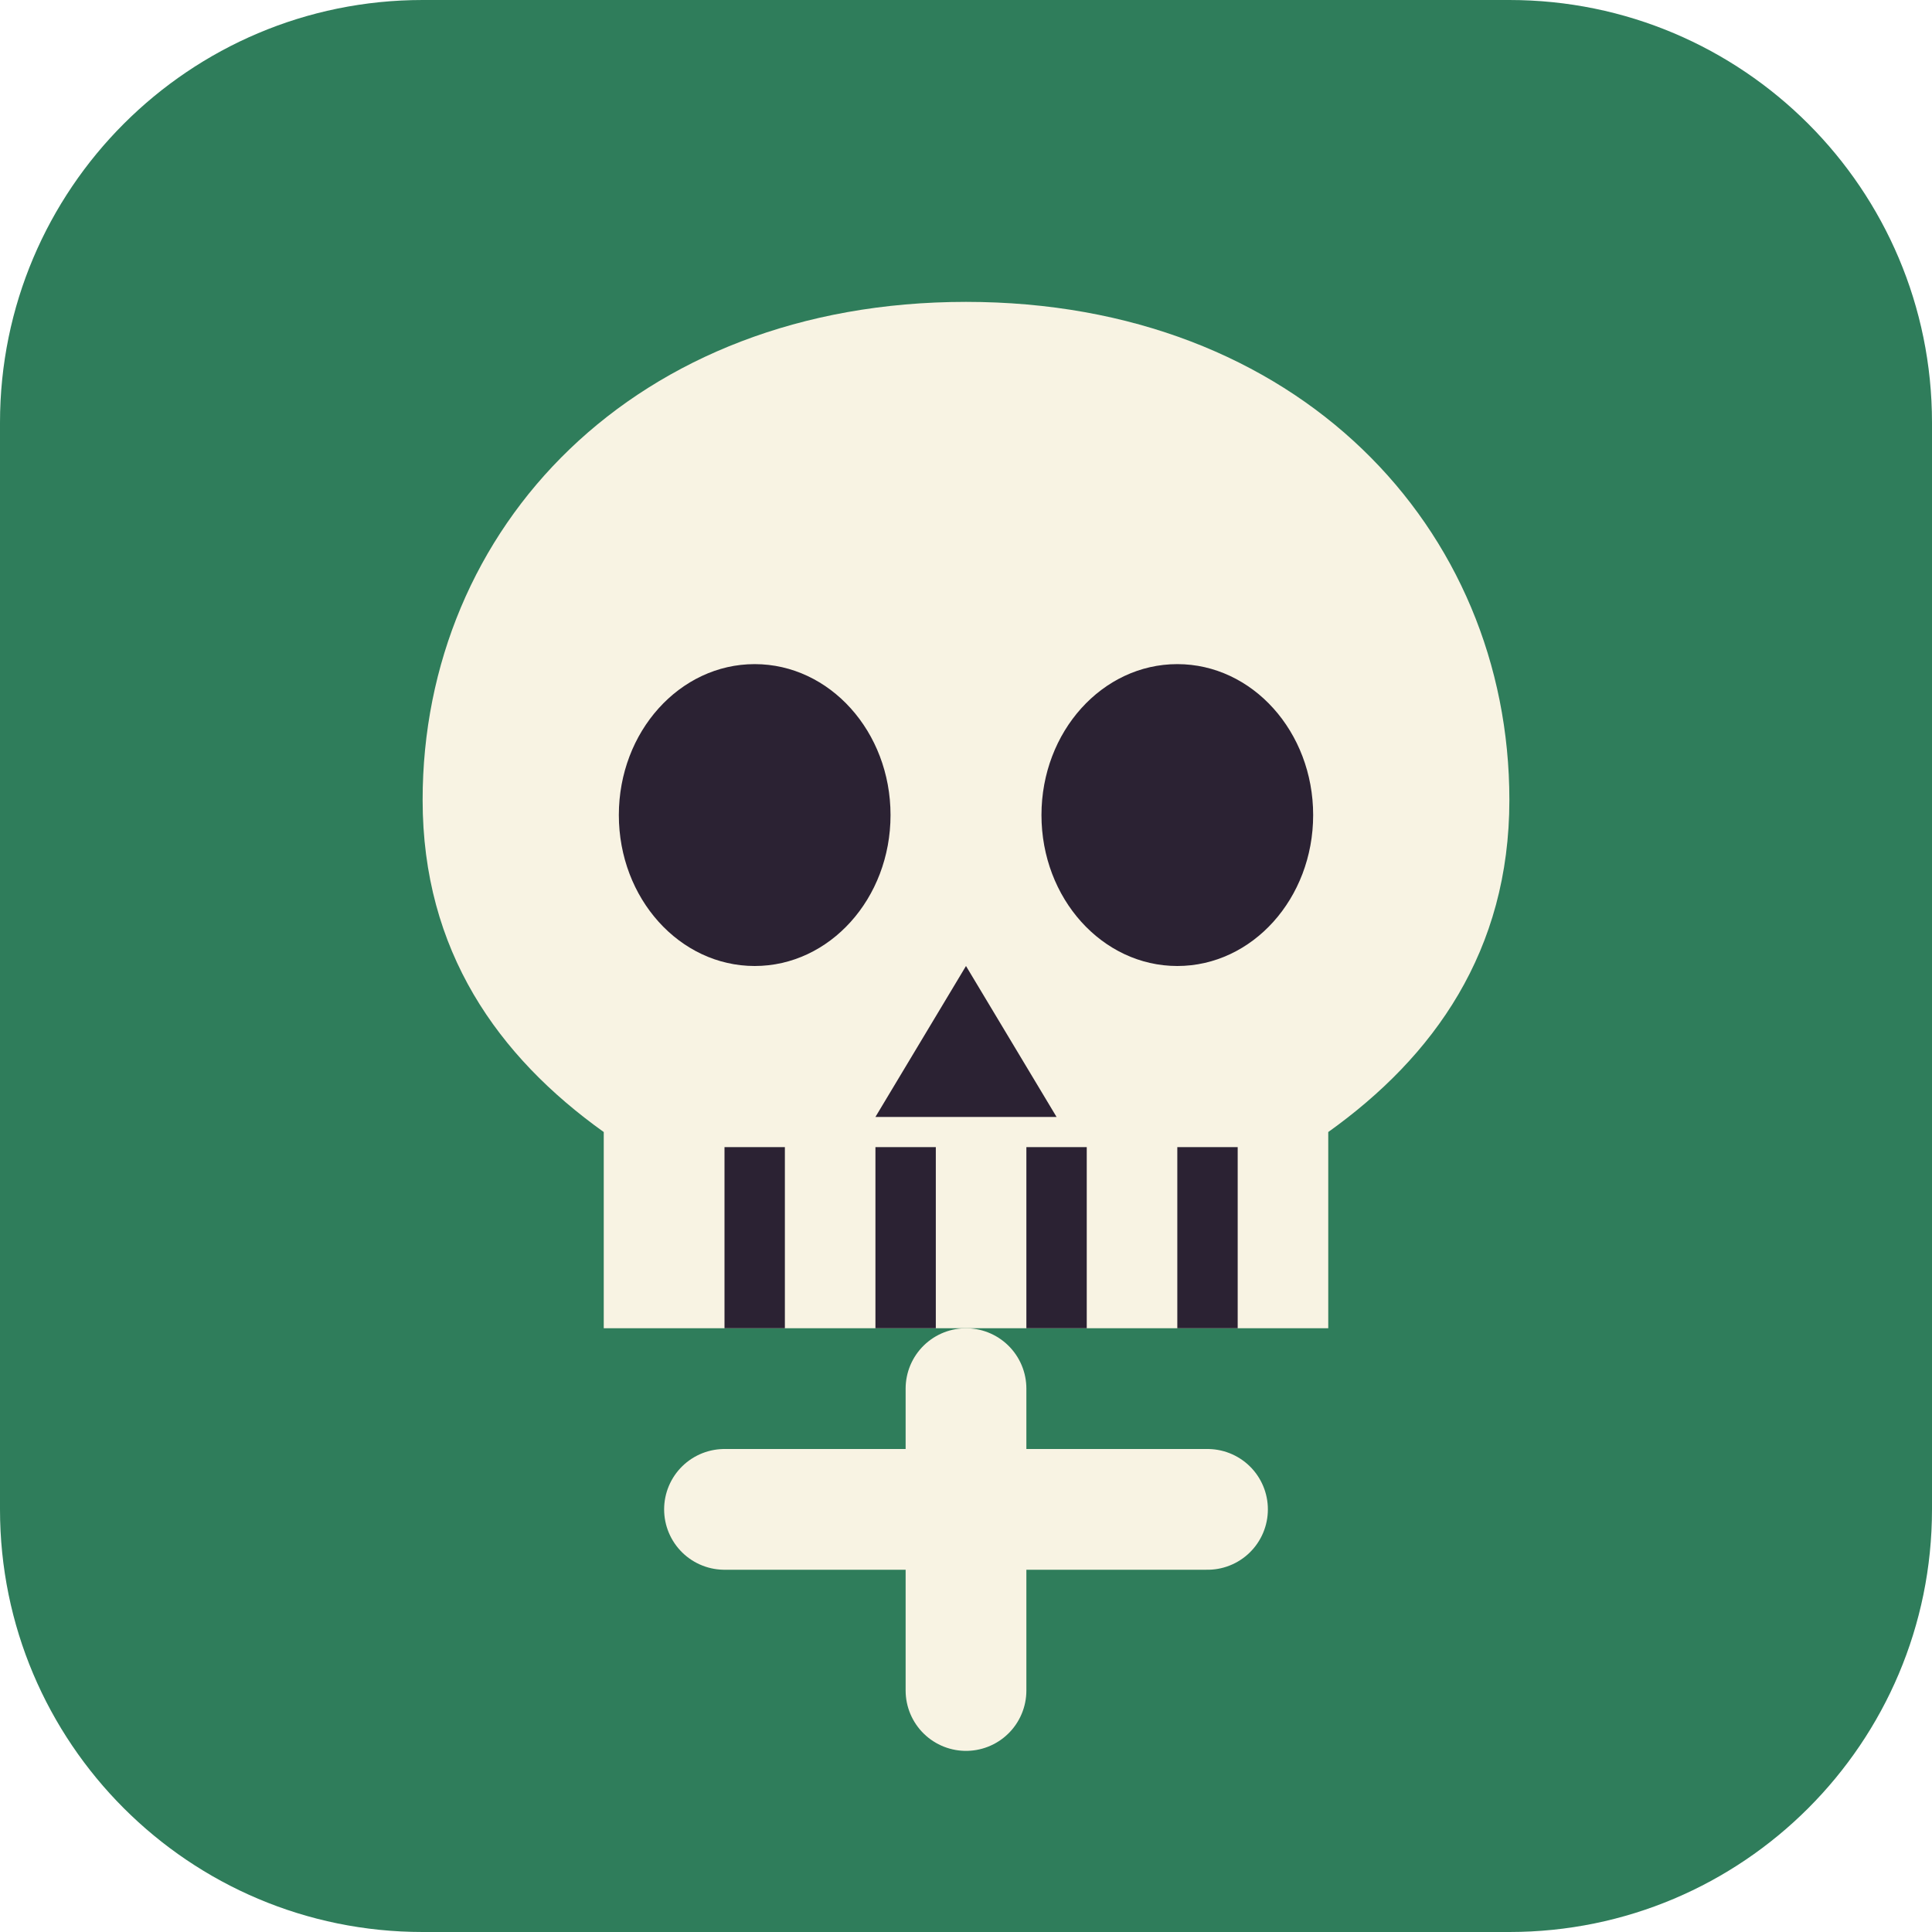
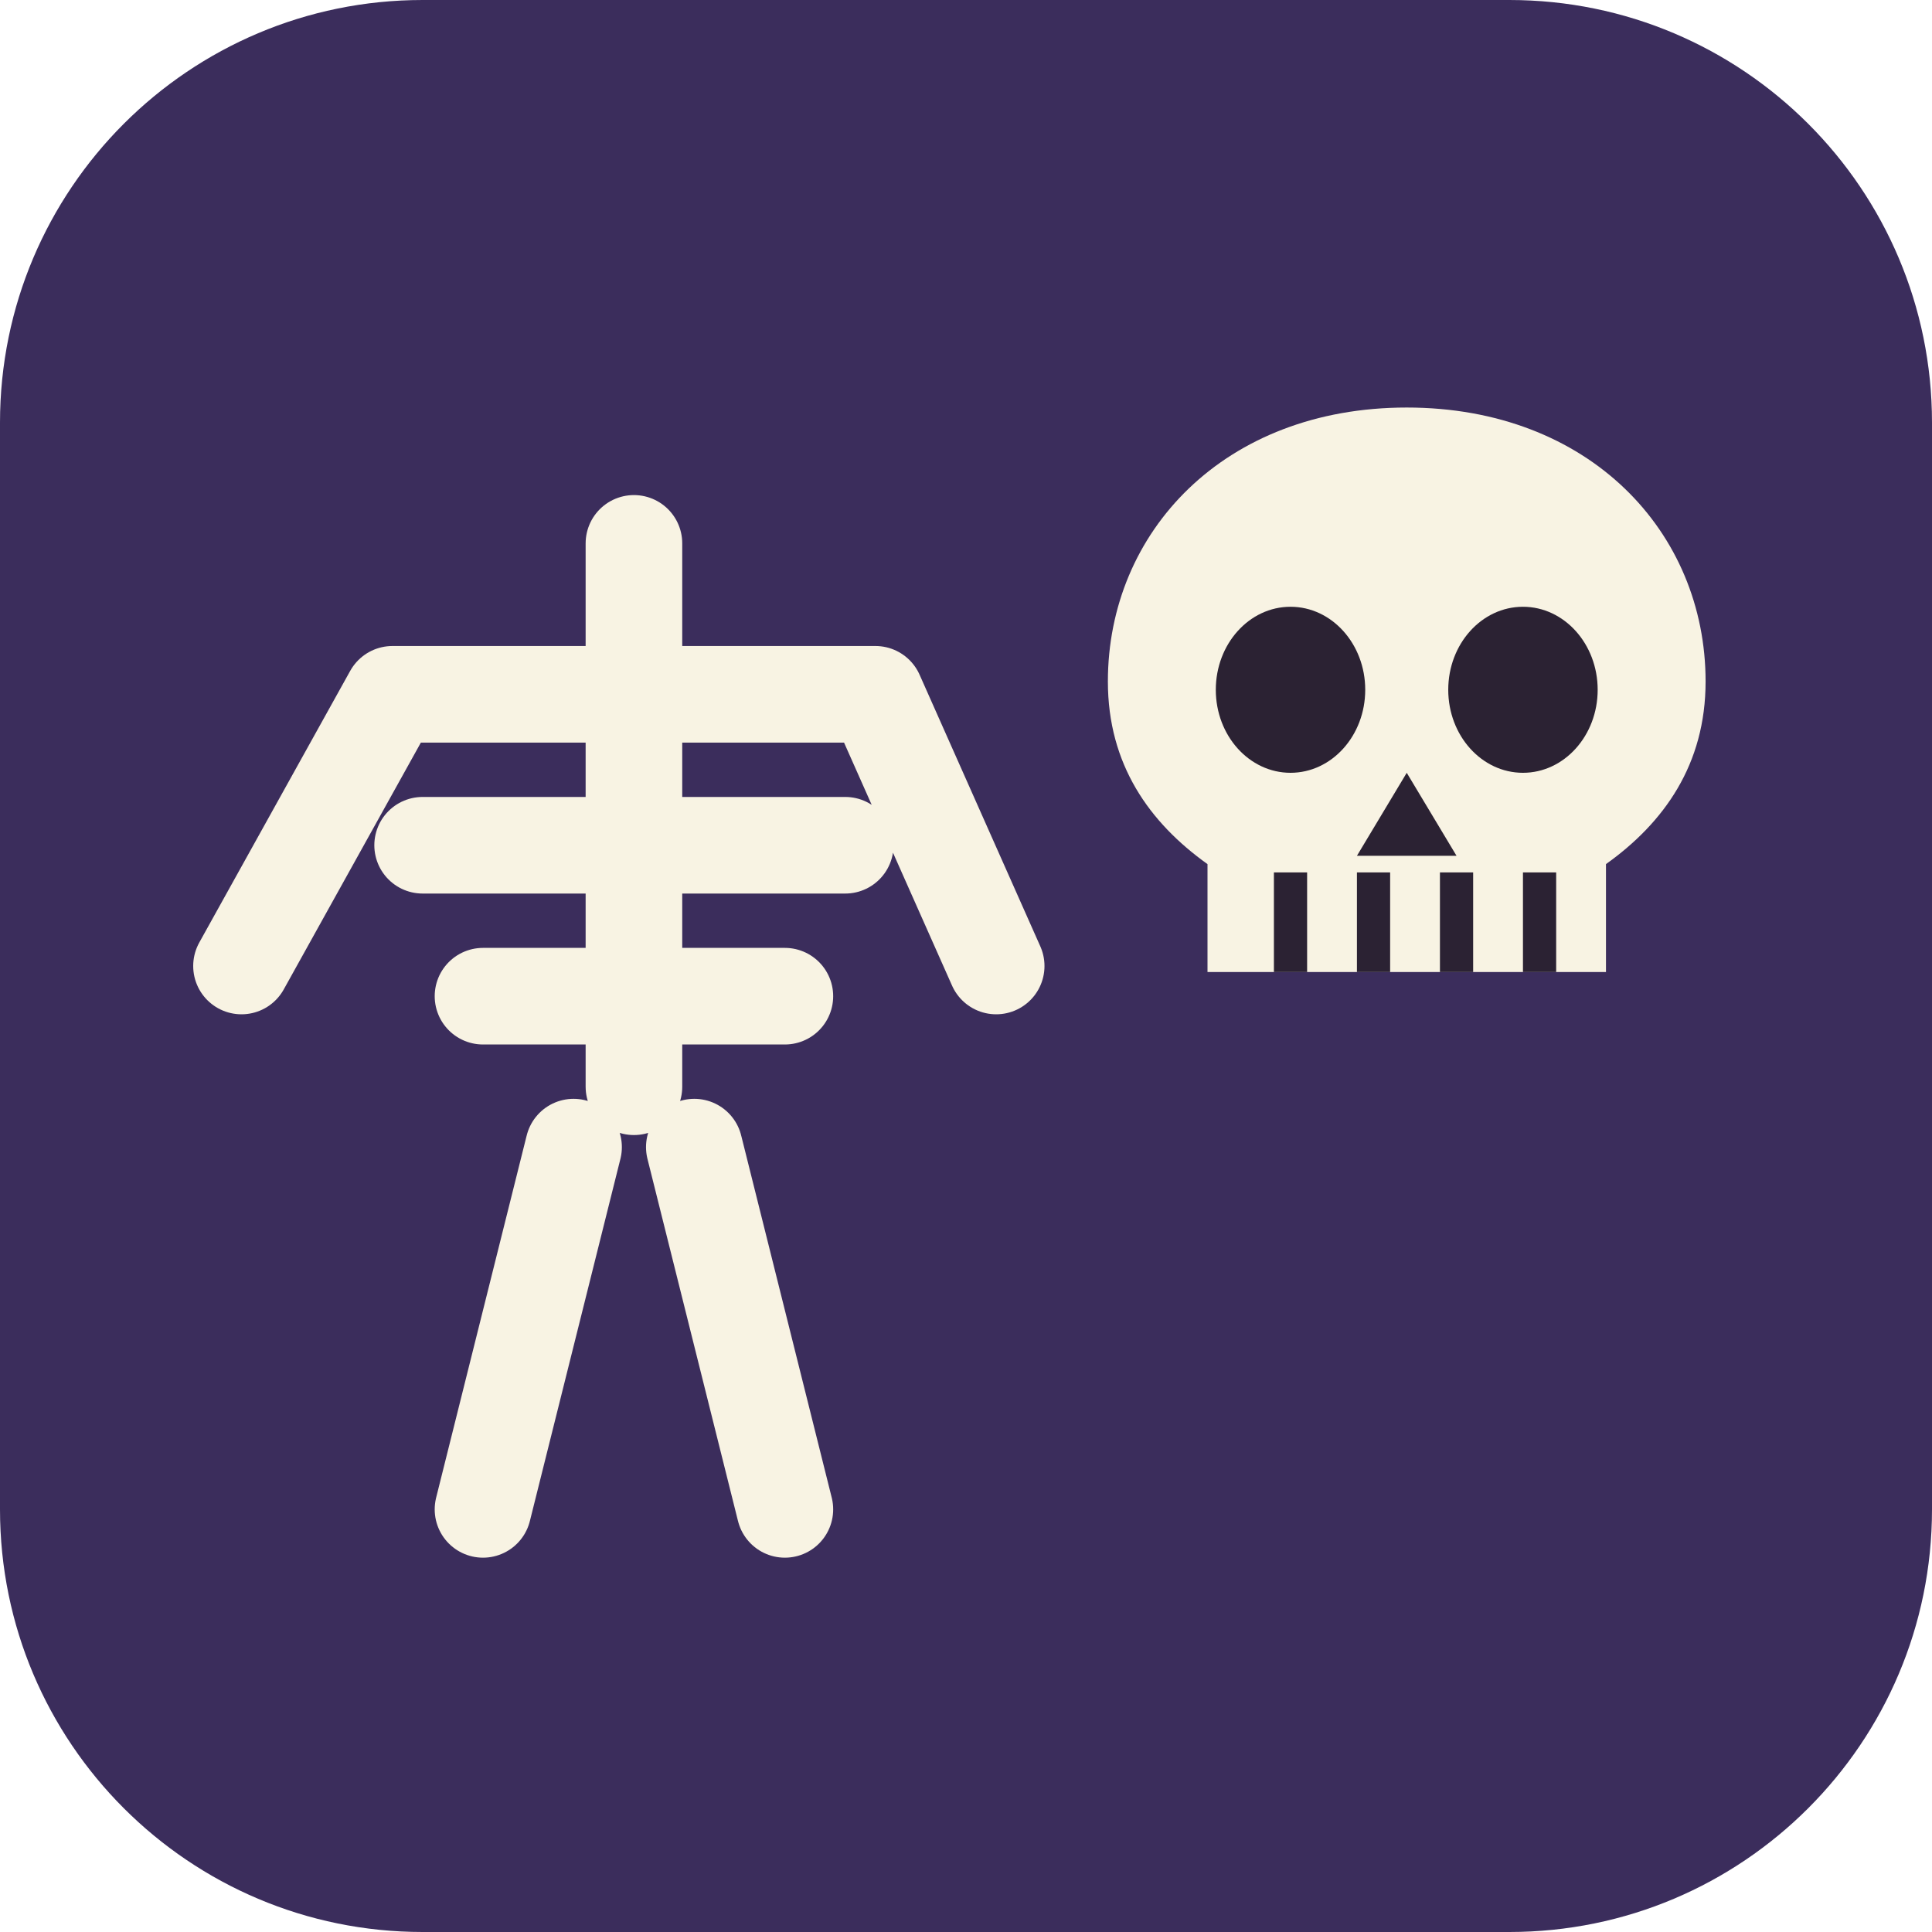
<svg xmlns="http://www.w3.org/2000/svg" viewBox="0 0 64 64">
-   <rect width="64" height="64" rx="14" fill="#2f7d5b" />
-   <path d="M32 10c-11 0-18 7.5-18 16.5 0 5 2.5 8.5 6 11v6.5h24V37.5c3.5-2.5 6-6 6-11C50 17.5 43 10 32 10Z" fill="#f8f3e3" />
-   <ellipse cx="25" cy="27" rx="4.5" ry="5" fill="#2b2233" />
-   <ellipse cx="39" cy="27" rx="4.5" ry="5" fill="#2b2233" />
-   <path d="M32 32l-3 5h6z" fill="#2b2233" />
-   <path d="M25 38v6M30 38v6M35 38v6M40 38v6" stroke="#2b2233" stroke-width="2" />
-   <path d="M32 46v10M24 50h16" stroke="#f8f3e3" stroke-width="4" stroke-linecap="round" />
+   <rect width="64" height="64" rx="14" fill="#3b2d5c" />
+   <g transform="translate(1 -8)">
+     <g stroke="#f8f3e3" stroke-width="3.2" stroke-linecap="round" fill="none">
+       <path d="M20 26v18M12 31h16M13 36h14M15 41h10M12 31l-5 9M28 31l4 9M18 46l-3 12M22 46l3 12" />
+     </g>
+     <g transform="translate(28 16) scale(0.55)">
+       <path d="M32 10c-11 0-18 7.5-18 16.5 0 5 2.5 8.5 6 11v6.5h24V37.5c3.5-2.5 6-6 6-11C50 17.5 43 10 32 10Z" fill="#f8f3e3" />
+       <ellipse cx="25" cy="27" rx="4.5" ry="5" fill="#2b2233" />
+       <ellipse cx="39" cy="27" rx="4.5" ry="5" fill="#2b2233" />
+       <path d="M32 32l-3 5h6z" fill="#2b2233" />
+       <path d="M25 38v6M30 38v6M35 38v6M40 38v6" stroke="#2b2233" stroke-width="2" />
+     </g>
+   </g>
</svg>
